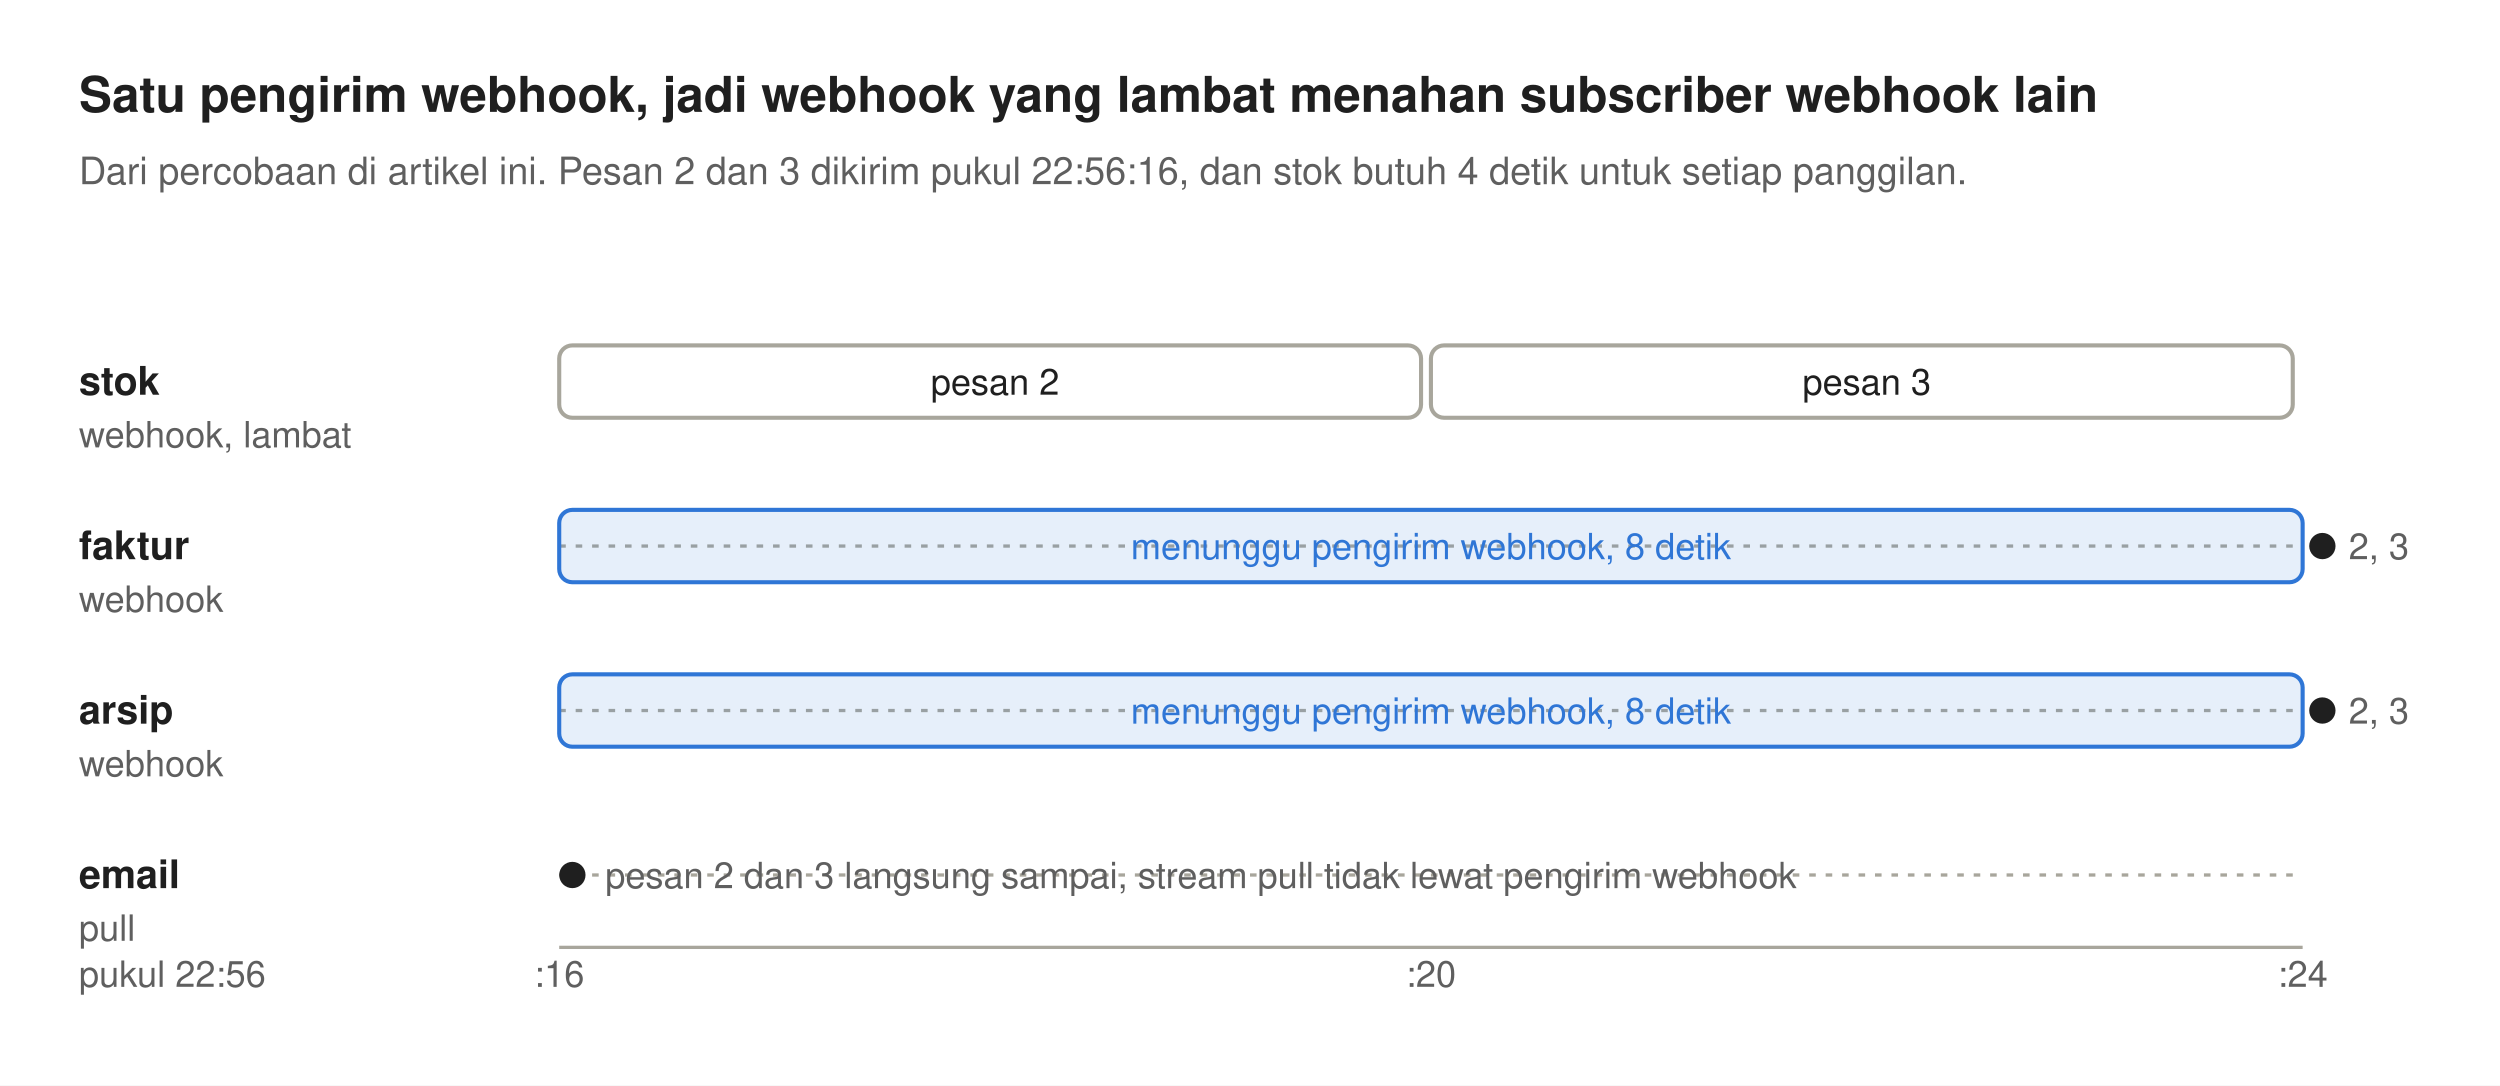
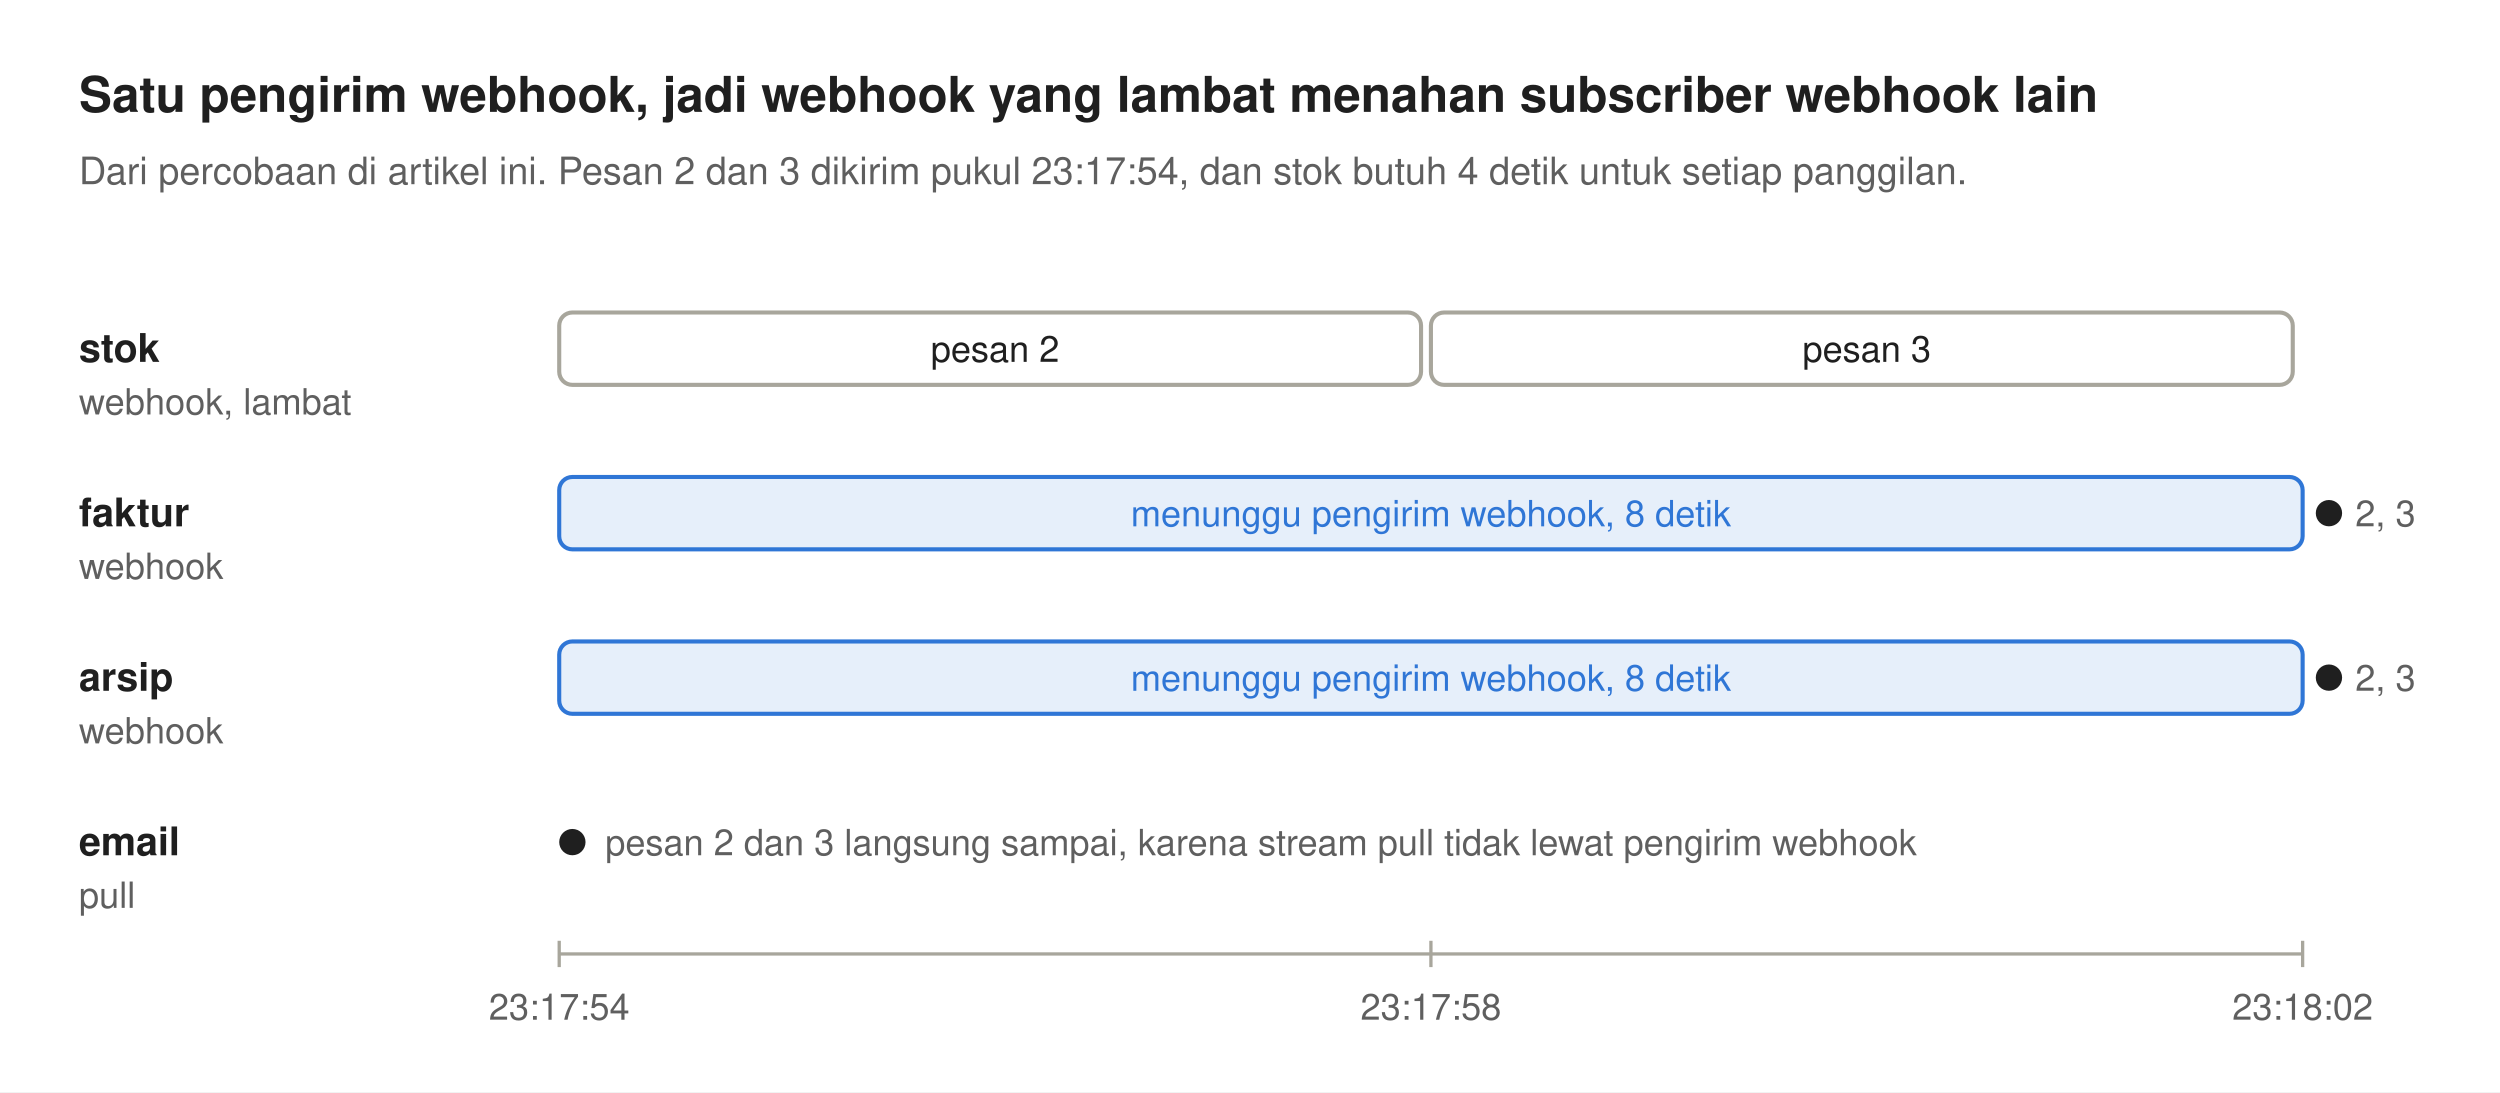
- <svg xmlns="http://www.w3.org/2000/svg" viewBox="0 0 760 330" width="1520" height="660" font-family="-apple-system, 'Segoe UI', Helvetica, Arial, sans-serif" font-size="12" role="img" aria-label="Satu pengirim webhook, jadi webhook yang lambat menahan subscriber webhook lain">
+ <svg xmlns="http://www.w3.org/2000/svg" viewBox="0 0 760 332" width="1520" height="664" font-family="-apple-system, 'Segoe UI', Helvetica, Arial, sans-serif" font-size="12" role="img" aria-label="Satu pengirim webhook, jadi webhook yang lambat menahan subscriber webhook lain">
  <defs>
    <marker id="arrow" viewBox="0 0 10 10" refX="9" refY="5" markerWidth="6" markerHeight="6" orient="auto-start-reverse">
      <path d="M0 0L10 5L0 10z" fill="#2f76d6" />
    </marker>
    <marker id="arrow-grey" viewBox="0 0 10 10" refX="9" refY="5" markerWidth="6" markerHeight="6" orient="auto-start-reverse">
      <path d="M0 0L10 5L0 10z" fill="#a8a69c" />
    </marker>
  </defs>
-   <rect x="0" y="0" width="760" height="330" fill="#ffffff" />
+   <rect x="0" y="0" width="760" height="332" fill="#ffffff" />
  <text x="24" y="34" font-size="15" font-weight="600" fill="#1f1f1f">Satu pengirim webhook, jadi webhook yang lambat menahan subscriber webhook lain</text>
-   <text x="24" y="56" font-size="11.5" fill="#5f5f5f">Dari percobaan di artikel ini. Pesan 2 dan 3 dikirim pukul 22:56:16, dan stok butuh 4 detik untuk setiap panggilan.</text>
-   <text x="24" y="120" font-weight="600" fill="#1f1f1f">stok</text>
-   <text x="24" y="136" font-size="11" fill="#5f5f5f">webhook, lambat</text>
-   <path d="M170 116H700" fill="none" stroke="#a8a69c" stroke-width="1" stroke-dasharray="2 3" />
-   <text x="24" y="170" font-weight="600" fill="#1f1f1f">faktur</text>
-   <text x="24" y="186" font-size="11" fill="#5f5f5f">webhook</text>
-   <path d="M170 166H700" fill="none" stroke="#a8a69c" stroke-width="1" stroke-dasharray="2 3" />
-   <text x="24" y="220" font-weight="600" fill="#1f1f1f">arsip</text>
-   <text x="24" y="236" font-size="11" fill="#5f5f5f">webhook</text>
-   <path d="M170 216H700" fill="none" stroke="#a8a69c" stroke-width="1" stroke-dasharray="2 3" />
-   <text x="24" y="270" font-weight="600" fill="#1f1f1f">email</text>
-   <text x="24" y="286" font-size="11" fill="#5f5f5f">pull</text>
-   <path d="M170 266H700" fill="none" stroke="#a8a69c" stroke-width="1" stroke-dasharray="2 3" />
-   <rect x="170.0" y="105" width="262.0" height="22" rx="4" fill="#ffffff" stroke="#a8a69c" stroke-width="1.25" />
-   <text x="302.5" y="120" font-size="11" text-anchor="middle" fill="#1f1f1f">pesan 2</text>
-   <rect x="435.0" y="105" width="262.0" height="22" rx="4" fill="#ffffff" stroke="#a8a69c" stroke-width="1.25" />
-   <text x="567.5" y="120" font-size="11" text-anchor="middle" fill="#1f1f1f">pesan 3</text>
-   <rect x="170.0" y="155" width="530.0" height="22" rx="4" fill="#2f76d6" fill-opacity="0.12" stroke="#2f76d6" stroke-width="1.25" />
-   <text x="435.0" y="170" font-size="11" text-anchor="middle" fill="#2f76d6">menunggu pengirim webhook, 8 detik</text>
-   <circle cx="706.0" cy="166" r="4" fill="#1f1f1f" />
-   <rect x="170.0" y="205" width="530.0" height="22" rx="4" fill="#2f76d6" fill-opacity="0.12" stroke="#2f76d6" stroke-width="1.25" />
-   <text x="435.0" y="220" font-size="11" text-anchor="middle" fill="#2f76d6">menunggu pengirim webhook, 8 detik</text>
-   <circle cx="706.0" cy="216" r="4" fill="#1f1f1f" />
-   <text x="714.0" y="170" font-size="11" fill="#5f5f5f">2, 3</text>
-   <text x="714.0" y="220" font-size="11" fill="#5f5f5f">2, 3</text>
-   <circle cx="174.0" cy="266" r="4" fill="#1f1f1f" />
-   <text x="184.0" y="270" font-size="11" fill="#5f5f5f">pesan 2 dan 3 langsung sampai, stream pull tidak lewat pengirim webhook</text>
-   <text x="170.0" y="300" font-size="11" text-anchor="middle" fill="#5f5f5f">:16</text>
-   <text x="435.0" y="300" font-size="11" text-anchor="middle" fill="#5f5f5f">:20</text>
-   <text x="700.0" y="300" font-size="11" text-anchor="middle" fill="#5f5f5f">:24</text>
-   <path d="M170 288H700" fill="none" stroke="#a8a69c" stroke-width="1" />
-   <text x="24" y="300" font-size="11" fill="#5f5f5f">pukul 22:56</text>
+   <text x="24" y="56" font-size="11.5" fill="#5f5f5f">Dari percobaan di artikel ini. Pesan 2 dan 3 dikirim pukul 23:17:54, dan stok butuh 4 detik untuk setiap panggilan.</text>
+   <text x="24" y="110" font-weight="600" fill="#1f1f1f">stok</text>
+   <text x="24" y="126" font-size="11" fill="#5f5f5f">webhook, lambat</text>
+   <text x="24" y="160" font-weight="600" fill="#1f1f1f">faktur</text>
+   <text x="24" y="176" font-size="11" fill="#5f5f5f">webhook</text>
+   <text x="24" y="210" font-weight="600" fill="#1f1f1f">arsip</text>
+   <text x="24" y="226" font-size="11" fill="#5f5f5f">webhook</text>
+   <text x="24" y="260" font-weight="600" fill="#1f1f1f">email</text>
+   <text x="24" y="276" font-size="11" fill="#5f5f5f">pull</text>
+   <rect x="170.0" y="95" width="262.0" height="22" rx="4" fill="#ffffff" stroke="#a8a69c" stroke-width="1.25" />
+   <text x="302.5" y="110" font-size="11" text-anchor="middle" fill="#1f1f1f">pesan 2</text>
+   <rect x="435.0" y="95" width="262.0" height="22" rx="4" fill="#ffffff" stroke="#a8a69c" stroke-width="1.25" />
+   <text x="567.5" y="110" font-size="11" text-anchor="middle" fill="#1f1f1f">pesan 3</text>
+   <rect x="170.0" y="145" width="530.0" height="22" rx="4" fill="#2f76d6" fill-opacity="0.12" stroke="#2f76d6" stroke-width="1.25" />
+   <text x="435.0" y="160" font-size="11" text-anchor="middle" fill="#2f76d6">menunggu pengirim webhook, 8 detik</text>
+   <circle cx="708.0" cy="156" r="4" fill="#1f1f1f" />
+   <text x="716.0" y="160" font-size="11" fill="#5f5f5f">2, 3</text>
+   <rect x="170.0" y="195" width="530.0" height="22" rx="4" fill="#2f76d6" fill-opacity="0.12" stroke="#2f76d6" stroke-width="1.25" />
+   <text x="435.0" y="210" font-size="11" text-anchor="middle" fill="#2f76d6">menunggu pengirim webhook, 8 detik</text>
+   <circle cx="708.0" cy="206" r="4" fill="#1f1f1f" />
+   <text x="716.0" y="210" font-size="11" fill="#5f5f5f">2, 3</text>
+   <circle cx="174.0" cy="256" r="4" fill="#1f1f1f" />
+   <text x="184.0" y="260" font-size="11" fill="#5f5f5f">pesan 2 dan 3 langsung sampai, karena stream pull tidak lewat pengirim webhook</text>
+   <path d="M170 290H700" fill="none" stroke="#a8a69c" stroke-width="1" />
+   <path d="M170.0 286V294" fill="none" stroke="#a8a69c" stroke-width="1" />
+   <text x="170.0" y="310" font-size="11" text-anchor="middle" fill="#5f5f5f">23:17:54</text>
+   <path d="M435.0 286V294" fill="none" stroke="#a8a69c" stroke-width="1" />
+   <text x="435.0" y="310" font-size="11" text-anchor="middle" fill="#5f5f5f">23:17:58</text>
+   <path d="M700.0 286V294" fill="none" stroke="#a8a69c" stroke-width="1" />
+   <text x="700.0" y="310" font-size="11" text-anchor="middle" fill="#5f5f5f">23:18:02</text>
</svg>
